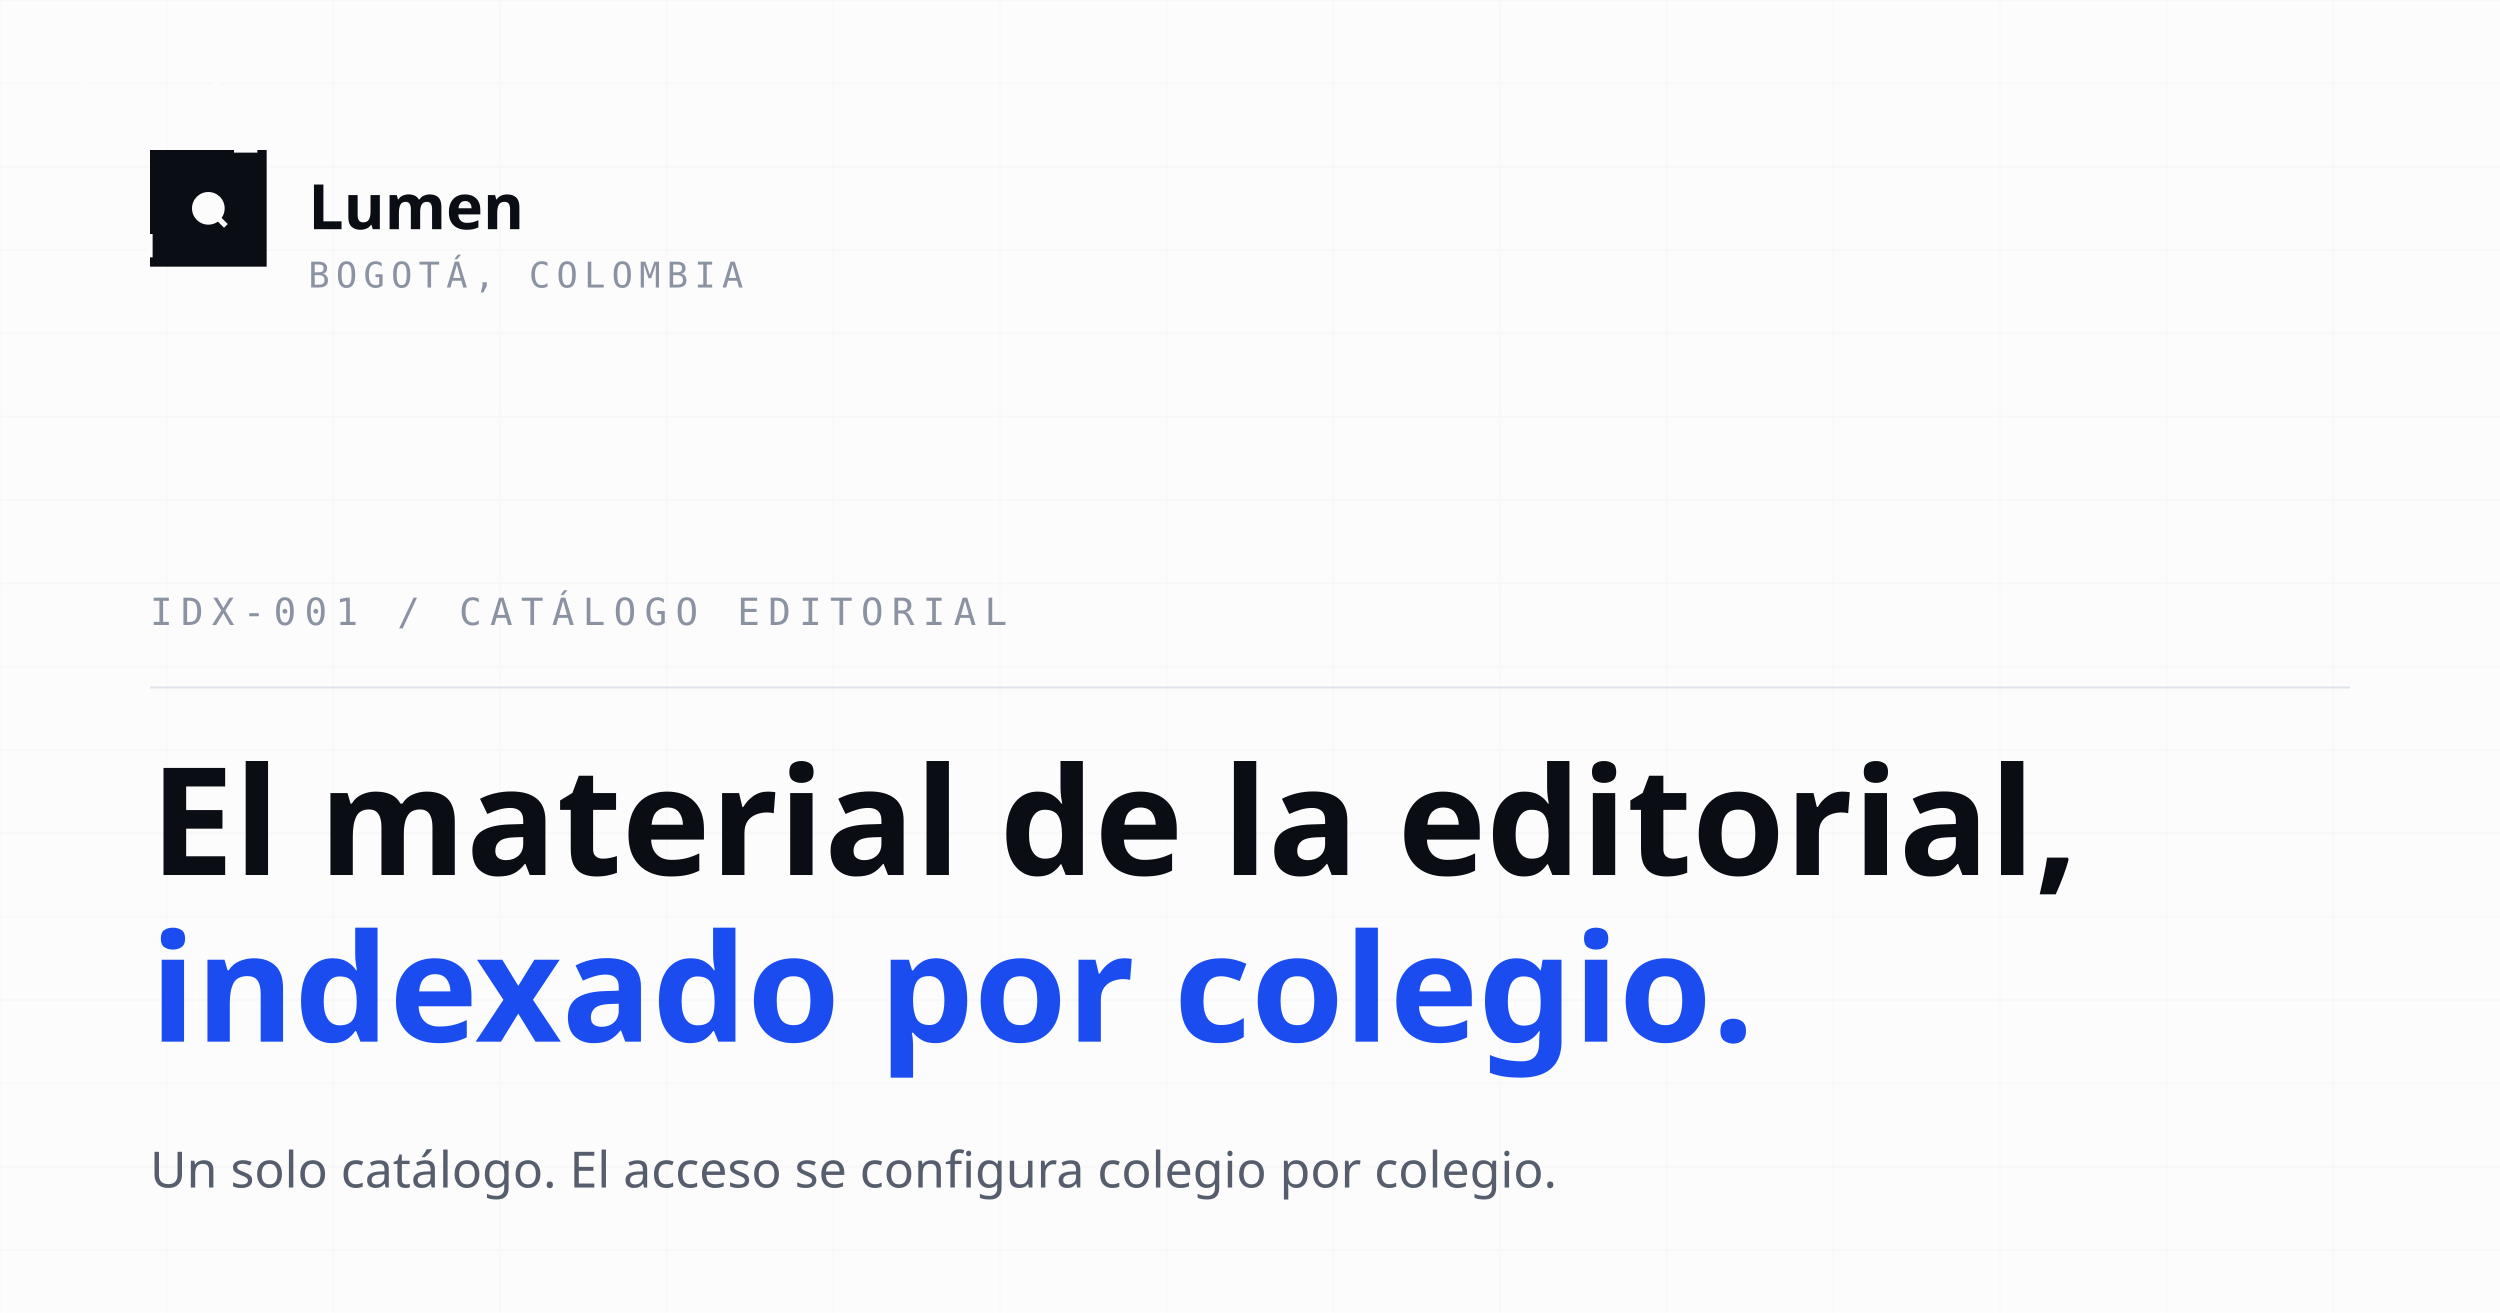
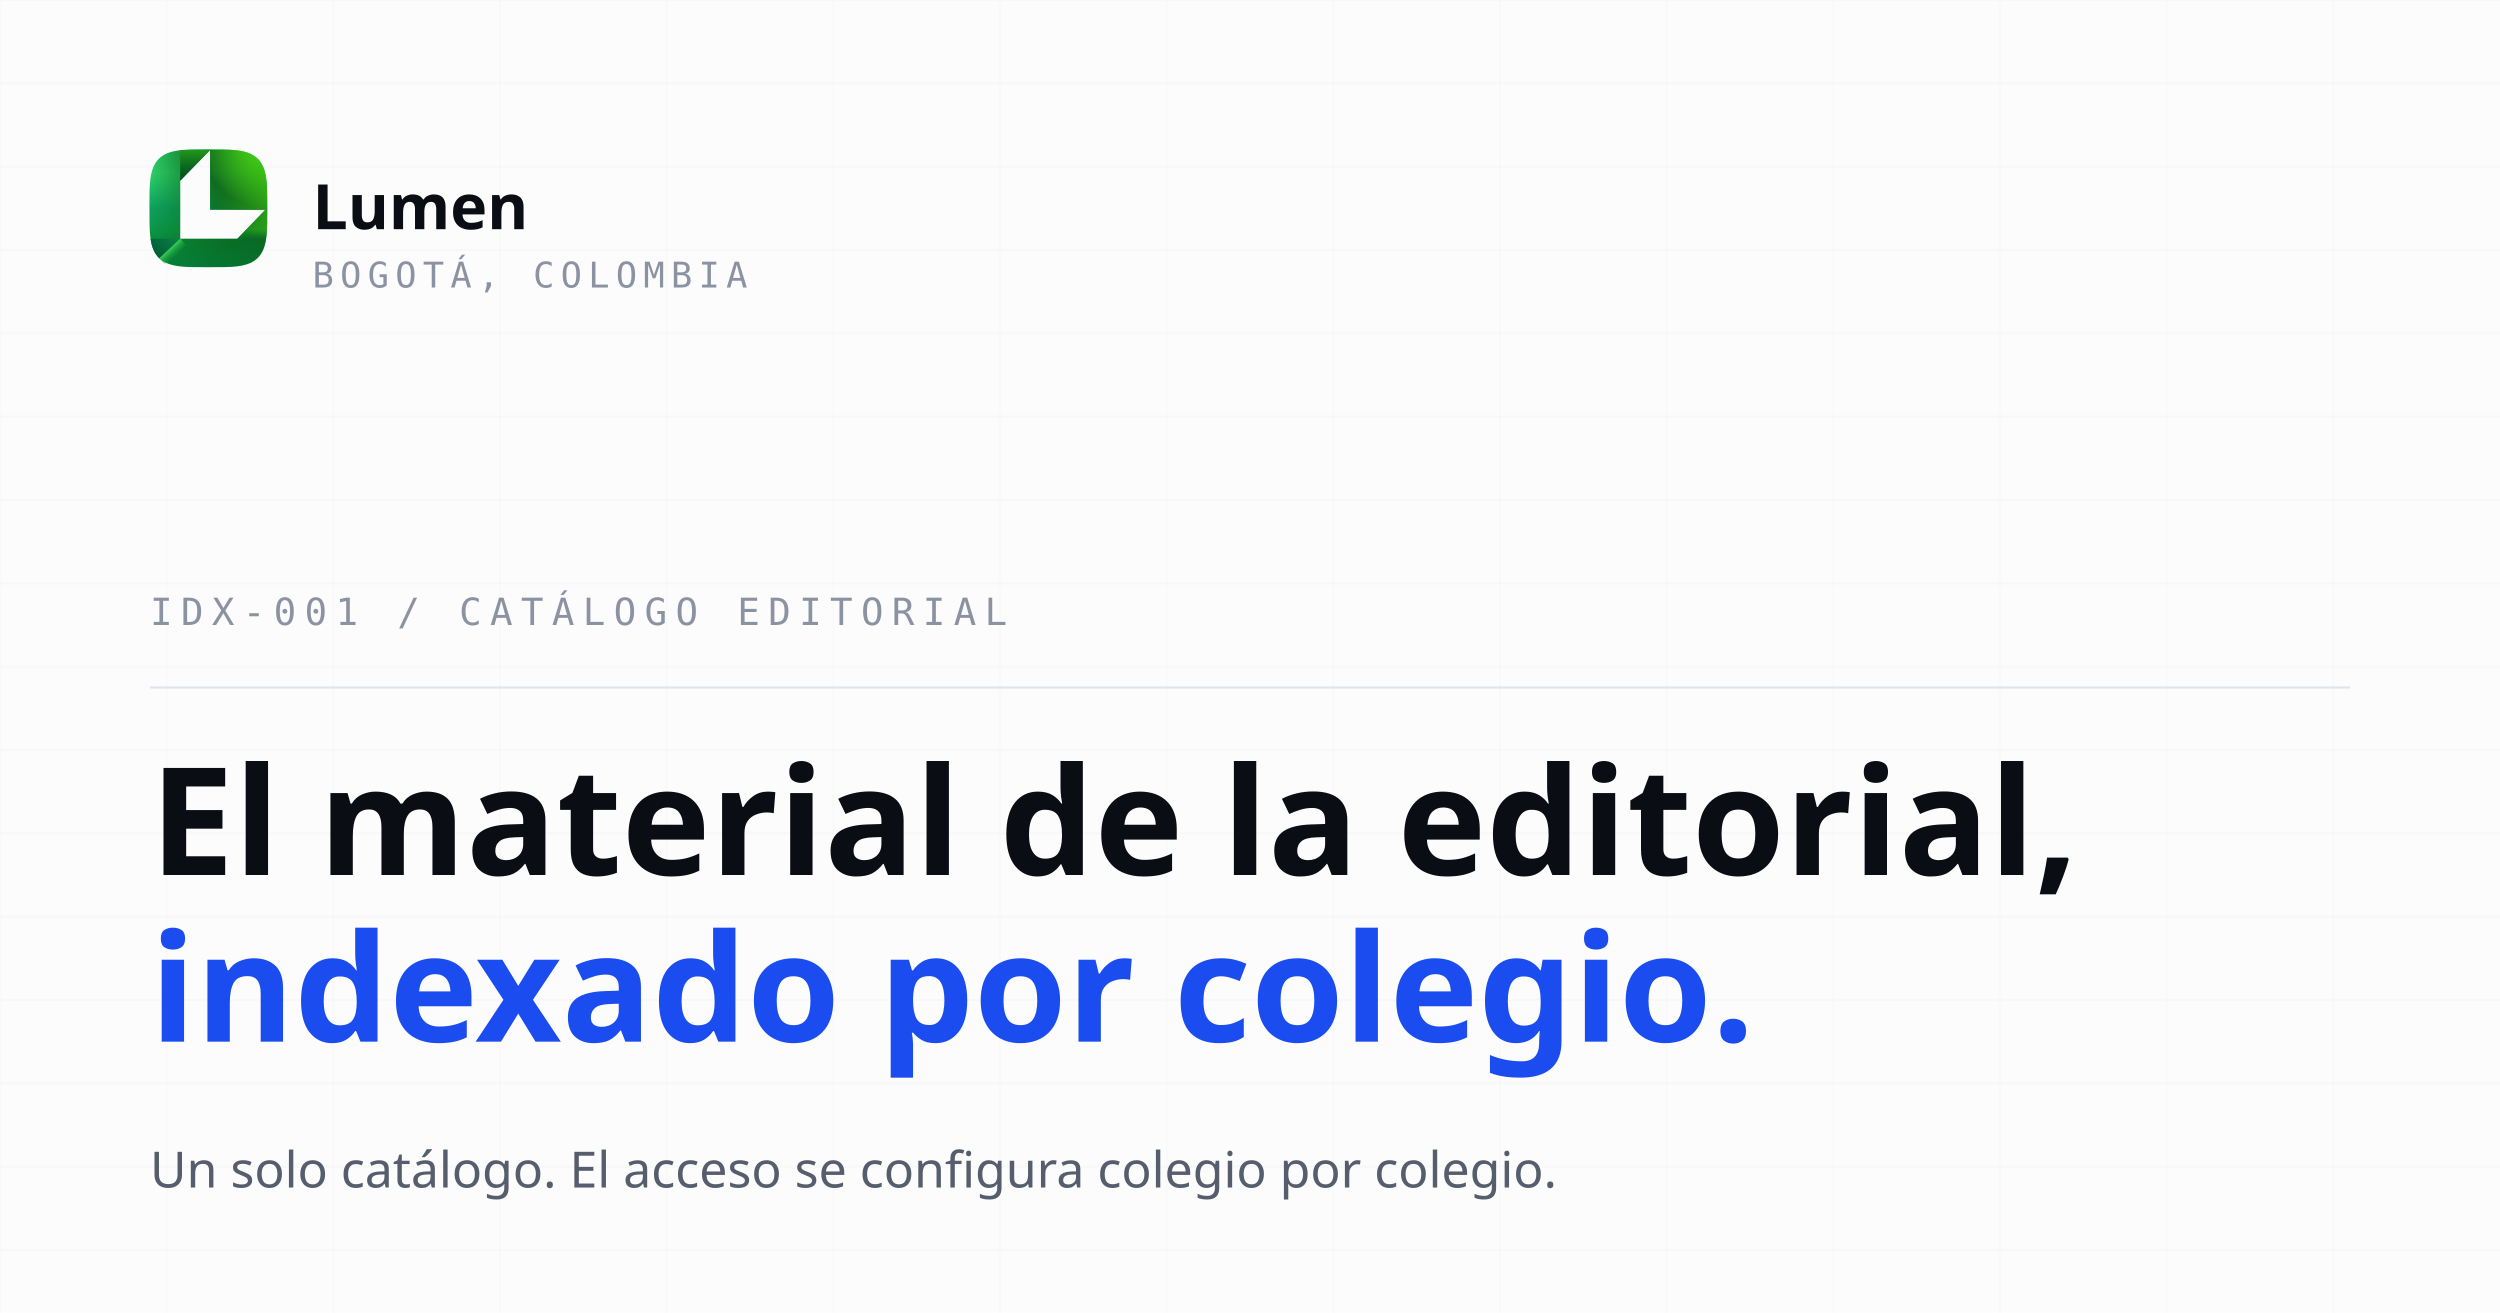
<svg xmlns="http://www.w3.org/2000/svg" width="1200" height="630" viewBox="0 0 1200 630">
  <rect width="1200" height="630" fill="#FCFCFD" />
  <g opacity="0.5">
    <line x1="0" y1="0" x2="1200" y2="0" stroke="#0A0D13" stroke-opacity="0.03" />
    <line x1="0" y1="40" x2="1200" y2="40" stroke="#0A0D13" stroke-opacity="0.03" />
    <line x1="0" y1="80" x2="1200" y2="80" stroke="#0A0D13" stroke-opacity="0.03" />
    <line x1="0" y1="120" x2="1200" y2="120" stroke="#0A0D13" stroke-opacity="0.03" />
    <line x1="0" y1="160" x2="1200" y2="160" stroke="#0A0D13" stroke-opacity="0.03" />
    <line x1="0" y1="200" x2="1200" y2="200" stroke="#0A0D13" stroke-opacity="0.03" />
    <line x1="0" y1="240" x2="1200" y2="240" stroke="#0A0D13" stroke-opacity="0.03" />
    <line x1="0" y1="280" x2="1200" y2="280" stroke="#0A0D13" stroke-opacity="0.03" />
    <line x1="0" y1="320" x2="1200" y2="320" stroke="#0A0D13" stroke-opacity="0.03" />
    <line x1="0" y1="360" x2="1200" y2="360" stroke="#0A0D13" stroke-opacity="0.03" />
    <line x1="0" y1="400" x2="1200" y2="400" stroke="#0A0D13" stroke-opacity="0.03" />
    <line x1="0" y1="440" x2="1200" y2="440" stroke="#0A0D13" stroke-opacity="0.03" />
    <line x1="0" y1="480" x2="1200" y2="480" stroke="#0A0D13" stroke-opacity="0.03" />
    <line x1="0" y1="520" x2="1200" y2="520" stroke="#0A0D13" stroke-opacity="0.03" />
    <line x1="0" y1="560" x2="1200" y2="560" stroke="#0A0D13" stroke-opacity="0.03" />
    <line x1="0" y1="600" x2="1200" y2="600" stroke="#0A0D13" stroke-opacity="0.03" />
    <line x1="0" y1="0" x2="0" y2="630" stroke="#0A0D13" stroke-opacity="0.022" />
    <line x1="80" y1="0" x2="80" y2="630" stroke="#0A0D13" stroke-opacity="0.022" />
    <line x1="160" y1="0" x2="160" y2="630" stroke="#0A0D13" stroke-opacity="0.022" />
    <line x1="240" y1="0" x2="240" y2="630" stroke="#0A0D13" stroke-opacity="0.022" />
    <line x1="320" y1="0" x2="320" y2="630" stroke="#0A0D13" stroke-opacity="0.022" />
    <line x1="400" y1="0" x2="400" y2="630" stroke="#0A0D13" stroke-opacity="0.022" />
    <line x1="480" y1="0" x2="480" y2="630" stroke="#0A0D13" stroke-opacity="0.022" />
    <line x1="560" y1="0" x2="560" y2="630" stroke="#0A0D13" stroke-opacity="0.022" />
    <line x1="640" y1="0" x2="640" y2="630" stroke="#0A0D13" stroke-opacity="0.022" />
    <line x1="720" y1="0" x2="720" y2="630" stroke="#0A0D13" stroke-opacity="0.022" />
    <line x1="800" y1="0" x2="800" y2="630" stroke="#0A0D13" stroke-opacity="0.022" />
    <line x1="880" y1="0" x2="880" y2="630" stroke="#0A0D13" stroke-opacity="0.022" />
    <line x1="960" y1="0" x2="960" y2="630" stroke="#0A0D13" stroke-opacity="0.022" />
    <line x1="1040" y1="0" x2="1040" y2="630" stroke="#0A0D13" stroke-opacity="0.022" />
    <line x1="1120" y1="0" x2="1120" y2="630" stroke="#0A0D13" stroke-opacity="0.022" />
  </g>
-   <g>
-     <rect x="72" y="72" width="56" height="56" fill="#0A0D13" />
-     <circle cx="100" cy="100" r="7.84" fill="#FCFCFD" />
-     <line x1="112.32" y1="72.00" x2="123.52" y2="72.00" stroke="#FCFCFD" stroke-width="2.52" />
-     <line x1="100.51" y1="100.51" x2="108.43" y2="108.43" stroke="#FCFCFD" stroke-width="2.52" />
-     <line x1="72.00" y1="112.32" x2="72.00" y2="123.52" stroke="#FCFCFD" stroke-width="2.52" />
-     <line x1="43.49" y1="100.51" x2="35.57" y2="108.43" stroke="#FCFCFD" stroke-width="2.52" />
-     <line x1="31.68" y1="72.00" x2="20.48" y2="72.00" stroke="#FCFCFD" stroke-width="2.52" />
-     <line x1="43.49" y1="43.49" x2="35.57" y2="35.57" stroke="#FCFCFD" stroke-width="2.52" />
-     <line x1="72.00" y1="31.68" x2="72.00" y2="20.48" stroke="#FCFCFD" stroke-width="2.52" />
-     <line x1="100.51" y1="43.49" x2="108.43" y2="35.57" stroke="#FCFCFD" stroke-width="2.52" />
+   <g transform="translate(57.5858 57.5858) scale(0.08284024)">
+     <defs>
+       <linearGradient id="base" gradientUnits="userSpaceOnUse" x1="0" y1="174" x2="0" y2="850">
+         <stop offset="0.197" stop-color="#38FF8E" />
+         <stop offset="0.496" stop-color="#0BAB6C" />
+         <stop offset="0.796" stop-color="#098634" />
+         <stop offset="1" stop-color="#057B37" />
+       </linearGradient>
+       <radialGradient id="brillo" gradientUnits="userSpaceOnUse" cx="845.944" cy="136.82" r="828.776">
+         <stop offset="0" stop-color="#51E404" />
+         <stop offset="0.45" stop-color="#074D11" />
+         <stop offset="1" stop-color="#074D11" stop-opacity="0.0" />
+       </radialGradient>
+       <linearGradient id="borde" gradientUnits="userSpaceOnUse" x1="0" y1="0" x2="1024" y2="0">
+         <stop offset="0" stop-color="#3FC412" stop-opacity="0.0" />
+         <stop offset="0.55" stop-color="#3FC412" stop-opacity="0.1" />
+         <stop offset="0.82" stop-color="#42C910" stop-opacity="0.55" />
+         <stop offset="1" stop-color="#46CC10" stop-opacity="0.95" />
+       </linearGradient>
+       <linearGradient id="mascaraBorde" gradientUnits="userSpaceOnUse" x1="0" y1="174" x2="0" y2="688">
+         <stop offset="0" stop-color="#FFFFFF" />
+         <stop offset="0.9" stop-color="#FFFFFF" />
+         <stop offset="1" stop-color="#000000" />
+       </linearGradient>
+       <mask id="recorteBorde" maskUnits="userSpaceOnUse" x="0" y="0" width="1024" height="1024">
+         <rect x="0" y="0" width="1024" height="1024" fill="url(#mascaraBorde)" />
+       </mask>
+       <linearGradient id="facetaA" gradientUnits="userSpaceOnUse" x1="0" y1="174" x2="0" y2="352">
+         <stop offset="0" stop-color="#22961A" />
+         <stop offset="0.5" stop-color="#0C6B1E" />
+         <stop offset="1" stop-color="#04451C" />
+       </linearGradient>
+       <linearGradient id="pliegueB" gradientUnits="userSpaceOnUse" x1="349" y1="688" x2="228.012" y2="801.426">
+         <stop offset="0" stop-color="#0A8249" />
+         <stop offset="1" stop-color="#025E35" />
+       </linearGradient>
+       <linearGradient id="bandaB" gradientUnits="userSpaceOnUse" x1="349" y1="688" x2="386.617" y2="728.125">
+         <stop offset="0" stop-color="#3FCF56" />
+         <stop offset="0.55" stop-color="#1EA940" stop-opacity="0.62" />
+         <stop offset="1" stop-color="#1EA940" stop-opacity="0" />
+       </linearGradient>
+     </defs>
+     <path d="M853 512 C853 541.07 852.88 578.67 852.63 599.21 C852.39 619.74 852.03 624.63 851.54 635.2 C851.05 645.77 850.44 654.24 849.71 662.62 C848.97 671 848.12 678.36 847.14 685.48 C846.16 692.6 845.06 699.09 843.83 705.33 C842.6 711.58 841.25 717.37 839.76 722.95 C838.28 728.52 836.68 733.75 834.94 738.78 C833.2 743.81 831.34 748.56 829.34 753.12 C827.34 757.69 825.21 762.01 822.94 766.17 C820.67 770.33 818.27 774.27 815.73 778.06 C813.19 781.85 810.51 785.44 807.68 788.89 C804.85 792.34 801.88 795.61 798.75 798.75 C795.61 801.88 792.34 804.85 788.89 807.68 C785.44 810.51 781.85 813.19 778.06 815.73 C774.27 818.27 770.33 820.67 766.17 822.94 C762.01 825.21 757.69 827.34 753.12 829.34 C748.56 831.34 743.81 833.2 738.78 834.94 C733.75 836.68 728.52 838.28 722.95 839.76 C717.37 841.25 711.58 842.6 705.33 843.83 C699.09 845.06 692.6 846.16 685.48 847.14 C678.36 848.12 671 848.97 662.62 849.71 C654.24 850.44 645.77 851.05 635.2 851.54 C624.63 852.03 619.74 852.39 599.21 852.63 C578.67 852.88 541.07 853 512 853 C482.93 853 445.33 852.88 424.79 852.63 C404.26 852.39 399.37 852.03 388.8 851.54 C378.23 851.05 369.76 850.44 361.38 849.71 C353 848.97 345.64 848.12 338.52 847.14 C331.4 846.16 324.91 845.06 318.67 843.83 C312.42 842.6 306.63 841.25 301.05 839.76 C295.48 838.28 290.25 836.68 285.22 834.94 C280.19 833.2 275.44 831.34 270.88 829.34 C266.31 827.34 261.99 825.21 257.83 822.94 C253.67 820.67 249.73 818.27 245.94 815.73 C242.15 813.19 238.56 810.51 235.11 807.68 C231.66 804.85 228.39 801.88 225.25 798.75 C222.12 795.61 219.15 792.34 216.32 788.89 C213.49 785.44 210.81 781.85 208.27 778.06 C205.73 774.27 203.33 770.33 201.06 766.17 C198.79 762.01 196.66 757.69 194.66 753.12 C192.66 748.56 190.8 743.81 189.06 738.78 C187.32 733.75 185.72 728.52 184.24 722.95 C182.75 717.37 181.4 711.58 180.17 705.33 C178.94 699.09 177.84 692.6 176.86 685.48 C175.88 678.36 175.03 671 174.29 662.62 C173.56 654.24 172.95 645.77 172.46 635.2 C171.97 624.63 171.61 619.74 171.37 599.21 C171.12 578.67 171 541.07 171 512 C171 482.93 171.12 445.33 171.37 424.79 C171.61 404.26 171.97 399.37 172.46 388.8 C172.95 378.23 173.56 369.76 174.29 361.38 C175.03 353 175.88 345.64 176.86 338.52 C177.84 331.4 178.94 324.91 180.17 318.67 C181.4 312.42 182.75 306.63 184.24 301.05 C185.72 295.48 187.32 290.25 189.06 285.22 C190.8 280.19 192.66 275.44 194.66 270.88 C196.66 266.31 198.79 261.99 201.06 257.83 C203.33 253.67 205.73 249.73 208.27 245.94 C210.81 242.15 213.49 238.56 216.32 235.11 C219.15 231.66 222.12 228.39 225.25 225.25 C228.39 222.12 231.66 219.15 235.11 216.32 C238.56 213.49 242.15 210.81 245.94 208.27 C249.73 205.73 253.67 203.33 257.83 201.06 C261.99 198.79 266.31 196.66 270.88 194.66 C275.44 192.66 280.19 190.8 285.22 189.06 C290.25 187.32 295.48 185.72 301.05 184.24 C306.63 182.75 312.42 181.4 318.67 180.17 C324.91 178.94 331.4 177.84 338.52 176.86 C345.64 175.88 353 175.03 361.38 174.29 C369.76 173.56 378.23 172.95 388.8 172.46 C399.37 171.97 404.26 171.61 424.79 171.37 C445.33 171.12 482.93 171 512 171 C541.07 171 578.67 171.12 599.21 171.37 C619.74 171.61 624.63 171.97 635.2 172.46 C645.77 172.95 654.24 173.56 662.62 174.29 C671 175.03 678.36 175.88 685.48 176.86 C692.6 177.84 699.09 178.94 705.33 180.17 C711.58 181.4 717.37 182.75 722.95 184.24 C728.52 185.72 733.75 187.32 738.78 189.06 C743.81 190.8 748.56 192.66 753.12 194.66 C757.69 196.66 762.01 198.79 766.17 201.06 C770.33 203.33 774.27 205.73 778.06 208.27 C781.85 210.81 785.44 213.49 788.89 216.32 C792.34 219.15 795.61 222.12 798.75 225.25 C801.88 228.39 804.85 231.66 807.68 235.11 C810.51 238.56 813.19 242.15 815.73 245.94 C818.27 249.73 820.67 253.67 822.94 257.83 C825.21 261.99 827.34 266.31 829.34 270.88 C831.34 275.44 833.2 280.19 834.94 285.22 C836.68 290.25 838.28 295.48 839.76 301.05 C841.25 306.63 842.6 312.42 843.83 318.67 C845.06 324.91 846.16 331.4 847.14 338.52 C848.12 345.64 848.97 353 849.71 361.38 C850.44 369.76 851.05 378.23 851.54 388.8 C852.03 399.37 852.39 404.26 852.63 424.79 C852.88 445.33 853 482.93 853 512 Z M522 174 L522 520 L843 520 L680 688 L349 688 L349 352 Z" fill-rule="evenodd" fill="url(#base)" />
+     <path d="M853 512 C853 541.07 852.88 578.67 852.63 599.21 C852.39 619.74 852.03 624.63 851.54 635.2 C851.05 645.77 850.44 654.24 849.71 662.62 C848.97 671 848.12 678.36 847.14 685.48 C846.16 692.6 845.06 699.09 843.83 705.33 C842.6 711.58 841.25 717.37 839.76 722.95 C838.28 728.52 836.68 733.75 834.94 738.78 C833.2 743.81 831.34 748.56 829.34 753.12 C827.34 757.69 825.21 762.01 822.94 766.17 C820.67 770.33 818.27 774.27 815.73 778.06 C813.19 781.85 810.51 785.44 807.68 788.89 C804.85 792.34 801.88 795.61 798.75 798.75 C795.61 801.88 792.34 804.85 788.89 807.68 C785.44 810.51 781.85 813.19 778.06 815.73 C774.27 818.27 770.33 820.67 766.17 822.94 C762.01 825.21 757.69 827.34 753.12 829.34 C748.56 831.34 743.81 833.2 738.78 834.94 C733.75 836.68 728.52 838.28 722.95 839.76 C717.37 841.25 711.58 842.6 705.33 843.83 C699.09 845.06 692.6 846.16 685.48 847.14 C678.36 848.12 671 848.97 662.62 849.71 C654.24 850.44 645.77 851.05 635.2 851.54 C624.63 852.03 619.74 852.39 599.21 852.63 C578.67 852.88 541.07 853 512 853 C482.93 853 445.33 852.88 424.79 852.63 C404.26 852.39 399.37 852.03 388.8 851.54 C378.23 851.05 369.76 850.44 361.38 849.71 C353 848.97 345.64 848.12 338.52 847.14 C331.4 846.16 324.91 845.06 318.67 843.83 C312.42 842.6 306.63 841.25 301.05 839.76 C295.48 838.28 290.25 836.68 285.22 834.94 C280.19 833.2 275.44 831.34 270.88 829.34 C266.31 827.34 261.99 825.21 257.83 822.94 C253.67 820.67 249.73 818.27 245.94 815.73 C242.15 813.19 238.56 810.51 235.11 807.68 C231.66 804.85 228.39 801.88 225.25 798.75 C222.12 795.61 219.15 792.34 216.32 788.89 C213.49 785.44 210.81 781.85 208.27 778.06 C205.73 774.27 203.33 770.33 201.06 766.17 C198.79 762.01 196.66 757.69 194.66 753.12 C192.66 748.56 190.8 743.81 189.06 738.78 C187.32 733.75 185.72 728.52 184.24 722.95 C182.75 717.37 181.4 711.58 180.17 705.33 C178.94 699.09 177.84 692.6 176.86 685.48 C175.88 678.36 175.03 671 174.29 662.62 C173.56 654.24 172.95 645.77 172.46 635.2 C171.97 624.63 171.61 619.74 171.37 599.21 C171.12 578.67 171 541.07 171 512 C171 482.93 171.12 445.33 171.37 424.79 C171.61 404.26 171.97 399.37 172.46 388.8 C172.95 378.23 173.56 369.76 174.29 361.38 C175.03 353 175.88 345.64 176.86 338.52 C177.84 331.4 178.94 324.91 180.17 318.67 C181.4 312.42 182.75 306.63 184.24 301.05 C185.72 295.48 187.32 290.25 189.06 285.22 C190.8 280.19 192.66 275.44 194.66 270.88 C196.66 266.31 198.79 261.99 201.06 257.83 C203.33 253.67 205.73 249.73 208.27 245.94 C210.81 242.15 213.49 238.56 216.32 235.11 C219.15 231.66 222.12 228.39 225.25 225.25 C228.39 222.12 231.66 219.15 235.11 216.32 C238.56 213.49 242.15 210.81 245.94 208.27 C249.73 205.73 253.67 203.33 257.83 201.06 C261.99 198.79 266.31 196.66 270.88 194.66 C275.44 192.66 280.19 190.8 285.22 189.06 C290.25 187.32 295.48 185.72 301.05 184.24 C306.63 182.75 312.42 181.4 318.67 180.17 C324.91 178.94 331.4 177.84 338.52 176.86 C345.64 175.88 353 175.03 361.38 174.29 C369.76 173.56 378.23 172.95 388.8 172.46 C399.37 171.97 404.26 171.61 424.79 171.37 C445.33 171.12 482.93 171 512 171 C541.07 171 578.67 171.12 599.21 171.37 C619.74 171.61 624.63 171.97 635.2 172.46 C645.77 172.95 654.24 173.56 662.62 174.29 C671 175.03 678.36 175.88 685.48 176.86 C692.6 177.84 699.09 178.94 705.33 180.17 C711.58 181.4 717.37 182.75 722.95 184.24 C728.52 185.72 733.75 187.32 738.78 189.06 C743.81 190.8 748.56 192.66 753.12 194.66 C757.69 196.66 762.01 198.79 766.17 201.06 C770.33 203.33 774.27 205.73 778.06 208.27 C781.85 210.81 785.44 213.49 788.89 216.32 C792.34 219.15 795.61 222.12 798.75 225.25 C801.88 228.39 804.85 231.66 807.68 235.11 C810.51 238.56 813.19 242.15 815.73 245.94 C818.27 249.73 820.67 253.67 822.94 257.83 C825.21 261.99 827.34 266.31 829.34 270.88 C831.34 275.44 833.2 280.19 834.94 285.22 C836.68 290.25 838.28 295.48 839.76 301.05 C841.25 306.63 842.6 312.42 843.83 318.67 C845.06 324.91 846.16 331.4 847.14 338.52 C848.12 345.64 848.97 353 849.71 361.38 C850.44 369.76 851.05 378.23 851.54 388.8 C852.03 399.37 852.39 404.26 852.63 424.79 C852.88 445.33 853 482.93 853 512 Z M522 174 L522 520 L843 520 L680 688 L349 688 L349 352 Z" fill-rule="evenodd" fill="url(#brillo)" opacity="0.86" />
+     <path d="M853 512 C853 541.07 852.88 578.67 852.63 599.21 C852.39 619.74 852.03 624.63 851.54 635.2 C851.05 645.77 850.44 654.24 849.71 662.62 C848.97 671 848.12 678.36 847.14 685.48 C846.16 692.6 845.06 699.09 843.83 705.33 C842.6 711.58 841.25 717.37 839.76 722.95 C838.28 728.52 836.68 733.75 834.94 738.78 C833.2 743.81 831.34 748.56 829.34 753.12 C827.34 757.69 825.21 762.01 822.94 766.17 C820.67 770.33 818.27 774.27 815.73 778.06 C813.19 781.85 810.51 785.44 807.68 788.89 C804.85 792.34 801.88 795.61 798.75 798.75 C795.61 801.88 792.34 804.85 788.89 807.68 C785.44 810.51 781.85 813.19 778.06 815.73 C774.27 818.27 770.33 820.67 766.17 822.94 C762.01 825.21 757.69 827.34 753.12 829.34 C748.56 831.34 743.81 833.2 738.78 834.94 C733.75 836.68 728.52 838.28 722.95 839.76 C717.37 841.25 711.58 842.6 705.33 843.83 C699.09 845.06 692.6 846.16 685.48 847.14 C678.36 848.12 671 848.97 662.62 849.71 C654.24 850.44 645.77 851.05 635.2 851.54 C624.63 852.03 619.74 852.39 599.21 852.63 C578.67 852.88 541.07 853 512 853 C482.93 853 445.33 852.88 424.79 852.63 C404.26 852.39 399.37 852.03 388.8 851.54 C378.23 851.05 369.76 850.44 361.38 849.71 C353 848.97 345.64 848.12 338.52 847.14 C331.4 846.16 324.91 845.06 318.67 843.83 C312.42 842.6 306.63 841.25 301.05 839.76 C295.48 838.28 290.25 836.68 285.22 834.94 C280.19 833.2 275.44 831.34 270.88 829.34 C266.31 827.34 261.99 825.21 257.83 822.94 C253.67 820.67 249.73 818.27 245.94 815.73 C242.15 813.19 238.56 810.51 235.11 807.68 C231.66 804.85 228.39 801.88 225.25 798.75 C222.12 795.61 219.15 792.34 216.32 788.89 C213.49 785.44 210.81 781.85 208.27 778.06 C205.73 774.27 203.33 770.33 201.06 766.17 C198.79 762.01 196.66 757.69 194.66 753.12 C192.66 748.56 190.8 743.81 189.06 738.78 C187.32 733.75 185.72 728.52 184.24 722.95 C182.75 717.37 181.4 711.58 180.17 705.33 C178.94 699.09 177.84 692.6 176.86 685.48 C175.88 678.36 175.03 671 174.29 662.62 C173.56 654.24 172.95 645.77 172.46 635.2 C171.97 624.63 171.61 619.74 171.37 599.21 C171.12 578.67 171 541.07 171 512 C171 482.93 171.12 445.33 171.37 424.79 C171.61 404.26 171.97 399.37 172.46 388.8 C172.95 378.23 173.56 369.76 174.29 361.38 C175.03 353 175.88 345.64 176.86 338.52 C177.84 331.4 178.94 324.91 180.17 318.67 C181.4 312.42 182.75 306.63 184.24 301.05 C185.72 295.48 187.32 290.25 189.06 285.22 C190.8 280.19 192.66 275.44 194.66 270.88 C196.66 266.31 198.79 261.99 201.06 257.83 C203.33 253.67 205.73 249.73 208.27 245.94 C210.81 242.15 213.49 238.56 216.32 235.11 C219.15 231.66 222.12 228.39 225.25 225.25 C228.39 222.12 231.66 219.15 235.11 216.32 C238.56 213.49 242.15 210.81 245.94 208.27 C249.73 205.73 253.67 203.33 257.83 201.06 C261.99 198.79 266.31 196.66 270.88 194.66 C275.44 192.66 280.19 190.8 285.22 189.06 C290.25 187.32 295.48 185.72 301.05 184.24 C306.63 182.75 312.42 181.4 318.67 180.17 C324.91 178.94 331.4 177.84 338.52 176.86 C345.64 175.88 353 175.03 361.38 174.29 C369.76 173.56 378.23 172.95 388.8 172.46 C399.37 171.97 404.26 171.61 424.79 171.37 C445.33 171.12 482.93 171 512 171 C541.07 171 578.67 171.12 599.21 171.37 C619.74 171.61 624.63 171.97 635.2 172.46 C645.77 172.95 654.24 173.56 662.62 174.29 C671 175.03 678.36 175.88 685.48 176.86 C692.6 177.84 699.09 178.94 705.33 180.17 C711.58 181.4 717.37 182.75 722.95 184.24 C728.52 185.72 733.75 187.32 738.78 189.06 C743.81 190.8 748.56 192.66 753.12 194.66 C757.69 196.66 762.01 198.79 766.17 201.06 C770.33 203.33 774.27 205.73 778.06 208.27 C781.85 210.81 785.44 213.49 788.89 216.32 C792.34 219.15 795.61 222.12 798.75 225.25 C801.88 228.39 804.85 231.66 807.68 235.11 C810.51 238.56 813.19 242.15 815.73 245.94 C818.27 249.73 820.67 253.67 822.94 257.83 C825.21 261.99 827.34 266.31 829.34 270.88 C831.34 275.44 833.2 280.19 834.94 285.22 C836.68 290.25 838.28 295.48 839.76 301.05 C841.25 306.63 842.6 312.42 843.83 318.67 C845.06 324.91 846.16 331.4 847.14 338.52 C848.12 345.64 848.97 353 849.71 361.38 C850.44 369.76 851.05 378.23 851.54 388.8 C852.03 399.37 852.39 404.26 852.63 424.79 C852.88 445.33 853 482.93 853 512 Z M522 174 L522 520 L843 520 L680 688 L349 688 L349 352 Z" fill-rule="evenodd" fill="url(#borde)" mask="url(#recorteBorde)" />
+     <path d="M349 174 L522 174 L349 352 Z" fill="url(#facetaA)" />
+     <path d="M349 688 L228.01 801.43 L227.79 801.22 L225.25 798.75 L220.38 793.61 L218.04 790.94 L215.76 788.2 L211.39 782.51 L209.29 779.56 L207.26 776.54 L203.37 770.26 L201.51 767 L199.72 763.66 L196.29 756.72 L194.66 753.12 L191.58 745.65 L190.12 741.76 L188.72 737.77 L186.07 729.48 L184.83 725.15 L183.65 720.71 L181.44 711.43 L180.42 706.57 L179.45 701.56 L177.67 691.03 L176.86 685.48 L177.22 688 Z" fill="url(#pliegueB)" />
+     <path d="M349 688 L228.01 801.43 L265.63 841.55 L386.62 728.12 Z" fill="url(#bandaB)" />
  </g>
-   <text x="148" y="110" font-family="'Space Grotesk', system-ui, sans-serif" font-size="30" font-weight="700" fill="#0A0D13">Lumen</text>
-   <text x="148" y="138" font-family="'IBM Plex Mono', ui-monospace, monospace" font-size="17" letter-spacing="3" fill="#8B93A3">BOGOTÁ, COLOMBIA</text>
+   <text x="150" y="110" font-family="'Space Grotesk', system-ui, sans-serif" font-size="30" font-weight="700" fill="#0A0D13">Lumen</text>
+   <text x="150" y="138" font-family="'IBM Plex Mono', ui-monospace, monospace" font-size="17" letter-spacing="3" fill="#8B93A3">BOGOTÁ, COLOMBIA</text>
  <text x="72" y="300" font-family="'IBM Plex Mono', ui-monospace, monospace" font-size="18" letter-spacing="4" fill="#8B93A3">IDX-001 / CATÁLOGO EDITORIAL</text>
  <line x1="72" y1="330" x2="1128" y2="330" stroke="#DFE3EA" stroke-width="1" />
  <text x="72" y="420" font-family="'Space Grotesk', system-ui, sans-serif" font-size="72" font-weight="700" fill="#0A0D13">El material de la editorial,</text>
  <text x="72" y="500" font-family="'Space Grotesk', system-ui, sans-serif" font-size="72" font-weight="700" fill="#1A4CF0">indexado por colegio.</text>
  <text x="72" y="570" font-family="'Space Grotesk', system-ui, sans-serif" font-size="24" fill="#565E6E">Un solo catálogo. El acceso se configura colegio por colegio.</text>
</svg>
